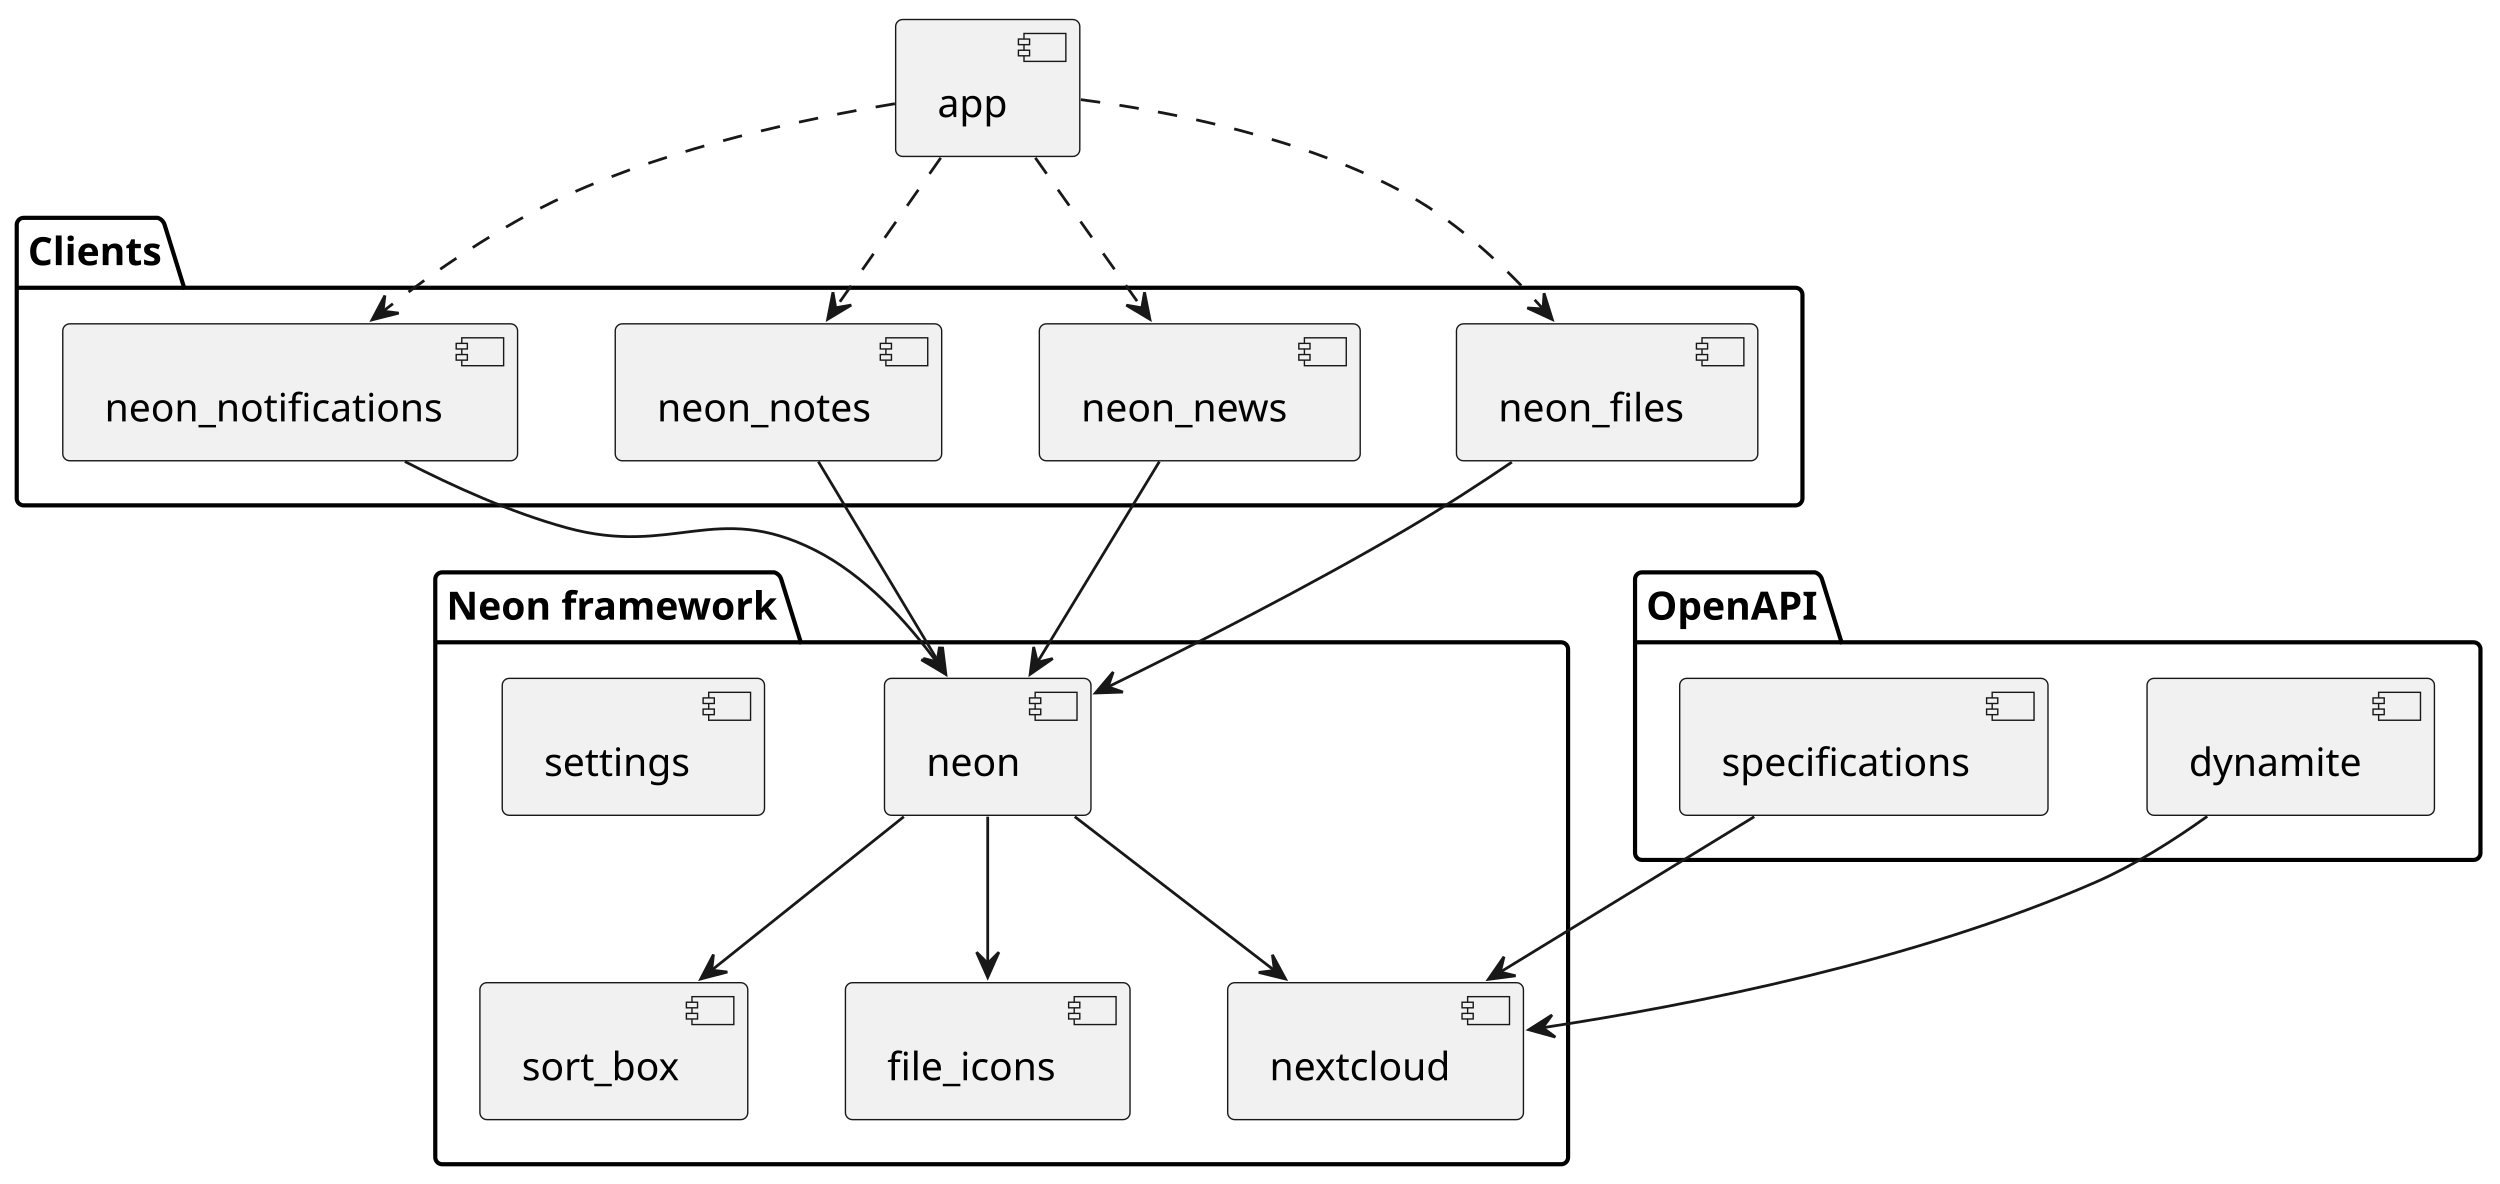
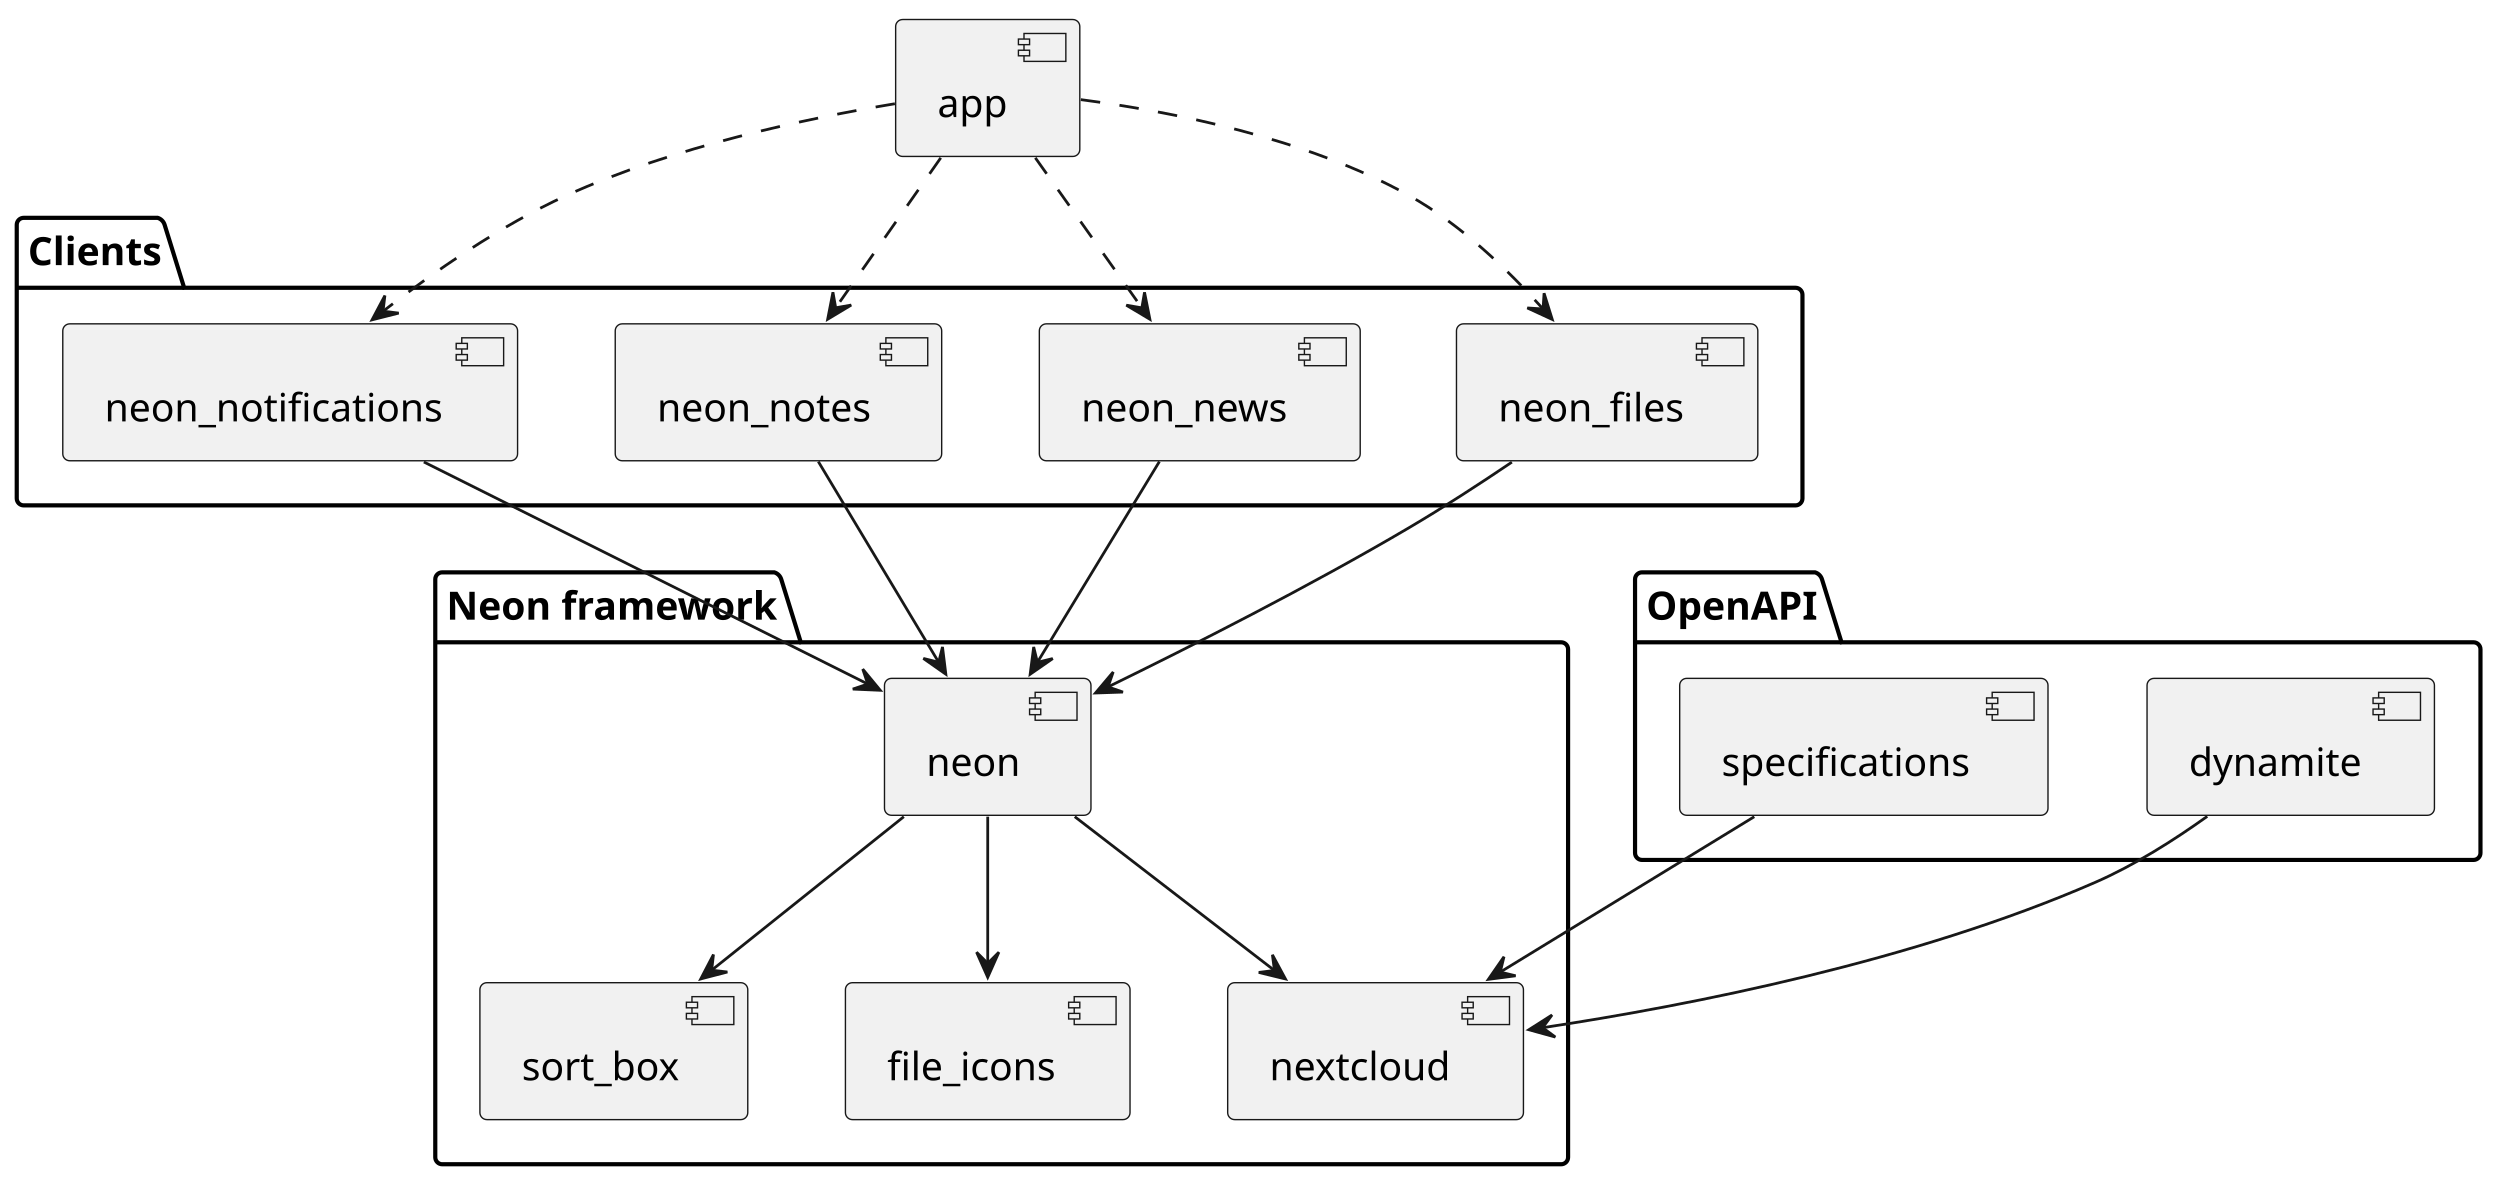
<svg xmlns="http://www.w3.org/2000/svg" contentStyleType="text/css" height="424px" preserveAspectRatio="none" style="width:896px;height:424px;background:#FFFFFF;" version="1.1" viewBox="0 0 896 424" width="896px" zoomAndPan="magnify">
  <defs />
  <g>
    <g id="cluster_Neon framework">
      <path d="M158.5,205.13 L277.5,205.13 A3.75,3.75 0 0 1 280,207.63 L287,230.198 L559.5,230.198 A2.5,2.5 0 0 1 562,232.698 L562,414.77 A2.5,2.5 0 0 1 559.5,417.27 L158.5,417.27 A2.5,2.5 0 0 1 156,414.77 L156,207.63 A2.5,2.5 0 0 1 158.5,205.13 " fill="none" style="stroke:#000000;stroke-width:1.5;" />
      <line style="stroke:#000000;stroke-width:1.5;" x1="156" x2="287" y1="230.198" y2="230.198" />
      <text fill="#000000" font-family="sans-serif" font-size="14" font-weight="bold" lengthAdjust="spacing" textLength="118" x="160" y="222.096">Neon framework</text>
    </g>
    <g id="cluster_Clients">
      <path d="M8.5,78.07 L56.5,78.07 A3.75,3.75 0 0 1 59,80.57 L66,103.138 L643.5,103.138 A2.5,2.5 0 0 1 646,105.638 L646,178.63 A2.5,2.5 0 0 1 643.5,181.13 L8.5,181.13 A2.5,2.5 0 0 1 6,178.63 L6,80.57 A2.5,2.5 0 0 1 8.5,78.07 " fill="none" style="stroke:#000000;stroke-width:1.5;" />
      <line style="stroke:#000000;stroke-width:1.5;" x1="6" x2="66" y1="103.138" y2="103.138" />
      <text fill="#000000" font-family="sans-serif" font-size="14" font-weight="bold" lengthAdjust="spacing" textLength="47" x="10" y="95.036">Clients</text>
    </g>
    <g id="cluster_OpenAPI">
      <path d="M588.5,205.13 L650.5,205.13 A3.75,3.75 0 0 1 653,207.63 L660,230.198 L886.5,230.198 A2.5,2.5 0 0 1 889,232.698 L889,305.7 A2.5,2.5 0 0 1 886.5,308.2 L588.5,308.2 A2.5,2.5 0 0 1 586,305.7 L586,207.63 A2.5,2.5 0 0 1 588.5,205.13 " fill="none" style="stroke:#000000;stroke-width:1.5;" />
      <line style="stroke:#000000;stroke-width:1.5;" x1="586" x2="660" y1="230.198" y2="230.198" />
      <text fill="#000000" font-family="sans-serif" font-size="14" font-weight="bold" lengthAdjust="spacing" textLength="61" x="590" y="222.096">OpenAPI</text>
    </g>
    <g id="elem_neon">
      <rect fill="#F1F1F1" height="49.068" rx="2.5" ry="2.5" style="stroke:#181818;stroke-width:0.5;" width="74" x="317" y="243.13" />
      <rect fill="#F1F1F1" height="10" style="stroke:#181818;stroke-width:0.5;" width="15" x="371" y="248.13" />
      <rect fill="#F1F1F1" height="2" style="stroke:#181818;stroke-width:0.5;" width="4" x="369" y="250.13" />
      <rect fill="#F1F1F1" height="2" style="stroke:#181818;stroke-width:0.5;" width="4" x="369" y="254.13" />
      <text fill="#000000" font-family="sans-serif" font-size="14" lengthAdjust="spacing" textLength="34" x="332" y="278.096">neon</text>
    </g>
    <g id="elem_nextcloud">
      <rect fill="#F1F1F1" height="49.068" rx="2.5" ry="2.5" style="stroke:#181818;stroke-width:0.5;" width="106" x="440" y="352.2" />
      <rect fill="#F1F1F1" height="10" style="stroke:#181818;stroke-width:0.5;" width="15" x="526" y="357.2" />
      <rect fill="#F1F1F1" height="2" style="stroke:#181818;stroke-width:0.5;" width="4" x="524" y="359.2" />
      <rect fill="#F1F1F1" height="2" style="stroke:#181818;stroke-width:0.5;" width="4" x="524" y="363.2" />
      <text fill="#000000" font-family="sans-serif" font-size="14" lengthAdjust="spacing" textLength="66" x="455" y="387.166">nextcloud</text>
-     </g>
-     <g id="elem_settings">
-       <rect fill="#F1F1F1" height="49.068" rx="2.5" ry="2.5" style="stroke:#181818;stroke-width:0.5;" width="94" x="180" y="243.13" />
-       <rect fill="#F1F1F1" height="10" style="stroke:#181818;stroke-width:0.5;" width="15" x="254" y="248.13" />
-       <rect fill="#F1F1F1" height="2" style="stroke:#181818;stroke-width:0.5;" width="4" x="252" y="250.13" />
-       <rect fill="#F1F1F1" height="2" style="stroke:#181818;stroke-width:0.5;" width="4" x="252" y="254.13" />
-       <text fill="#000000" font-family="sans-serif" font-size="14" lengthAdjust="spacing" textLength="54" x="195" y="278.096">settings</text>
    </g>
    <g id="elem_sort_box">
      <rect fill="#F1F1F1" height="49.068" rx="2.5" ry="2.5" style="stroke:#181818;stroke-width:0.5;" width="96" x="172" y="352.2" />
      <rect fill="#F1F1F1" height="10" style="stroke:#181818;stroke-width:0.5;" width="15" x="248" y="357.2" />
      <rect fill="#F1F1F1" height="2" style="stroke:#181818;stroke-width:0.5;" width="4" x="246" y="359.2" />
      <rect fill="#F1F1F1" height="2" style="stroke:#181818;stroke-width:0.5;" width="4" x="246" y="363.2" />
      <text fill="#000000" font-family="sans-serif" font-size="14" lengthAdjust="spacing" textLength="56" x="187" y="387.166">sort_box</text>
    </g>
    <g id="elem_file_icons">
      <rect fill="#F1F1F1" height="49.068" rx="2.5" ry="2.5" style="stroke:#181818;stroke-width:0.5;" width="102" x="303" y="352.2" />
      <rect fill="#F1F1F1" height="10" style="stroke:#181818;stroke-width:0.5;" width="15" x="385" y="357.2" />
      <rect fill="#F1F1F1" height="2" style="stroke:#181818;stroke-width:0.5;" width="4" x="383" y="359.2" />
      <rect fill="#F1F1F1" height="2" style="stroke:#181818;stroke-width:0.5;" width="4" x="383" y="363.2" />
      <text fill="#000000" font-family="sans-serif" font-size="14" lengthAdjust="spacing" textLength="62" x="318" y="387.166">file_icons</text>
    </g>
    <g id="elem_neon_files">
      <rect fill="#F1F1F1" height="49.068" rx="2.5" ry="2.5" style="stroke:#181818;stroke-width:0.5;" width="108" x="522" y="116.07" />
      <rect fill="#F1F1F1" height="10" style="stroke:#181818;stroke-width:0.5;" width="15" x="610" y="121.07" />
      <rect fill="#F1F1F1" height="2" style="stroke:#181818;stroke-width:0.5;" width="4" x="608" y="123.07" />
      <rect fill="#F1F1F1" height="2" style="stroke:#181818;stroke-width:0.5;" width="4" x="608" y="127.07" />
      <text fill="#000000" font-family="sans-serif" font-size="14" lengthAdjust="spacing" textLength="68" x="537" y="151.036">neon_files</text>
    </g>
    <g id="elem_neon_news">
      <rect fill="#F1F1F1" height="49.068" rx="2.5" ry="2.5" style="stroke:#181818;stroke-width:0.5;" width="115" x="372.5" y="116.07" />
      <rect fill="#F1F1F1" height="10" style="stroke:#181818;stroke-width:0.5;" width="15" x="467.5" y="121.07" />
      <rect fill="#F1F1F1" height="2" style="stroke:#181818;stroke-width:0.5;" width="4" x="465.5" y="123.07" />
      <rect fill="#F1F1F1" height="2" style="stroke:#181818;stroke-width:0.5;" width="4" x="465.5" y="127.07" />
      <text fill="#000000" font-family="sans-serif" font-size="14" lengthAdjust="spacing" textLength="75" x="387.5" y="151.036">neon_news</text>
    </g>
    <g id="elem_neon_notes">
      <rect fill="#F1F1F1" height="49.068" rx="2.5" ry="2.5" style="stroke:#181818;stroke-width:0.5;" width="117" x="220.5" y="116.07" />
      <rect fill="#F1F1F1" height="10" style="stroke:#181818;stroke-width:0.5;" width="15" x="317.5" y="121.07" />
      <rect fill="#F1F1F1" height="2" style="stroke:#181818;stroke-width:0.5;" width="4" x="315.5" y="123.07" />
      <rect fill="#F1F1F1" height="2" style="stroke:#181818;stroke-width:0.5;" width="4" x="315.5" y="127.07" />
      <text fill="#000000" font-family="sans-serif" font-size="14" lengthAdjust="spacing" textLength="77" x="235.5" y="151.036">neon_notes</text>
    </g>
    <g id="elem_neon_notifications">
      <rect fill="#F1F1F1" height="49.068" rx="2.5" ry="2.5" style="stroke:#181818;stroke-width:0.5;" width="163" x="22.5" y="116.07" />
      <rect fill="#F1F1F1" height="10" style="stroke:#181818;stroke-width:0.5;" width="15" x="165.5" y="121.07" />
      <rect fill="#F1F1F1" height="2" style="stroke:#181818;stroke-width:0.5;" width="4" x="163.5" y="123.07" />
      <rect fill="#F1F1F1" height="2" style="stroke:#181818;stroke-width:0.5;" width="4" x="163.5" y="127.07" />
      <text fill="#000000" font-family="sans-serif" font-size="14" lengthAdjust="spacing" textLength="123" x="37.5" y="151.036">neon_notifications</text>
    </g>
    <g id="elem_dynamite">
      <rect fill="#F1F1F1" height="49.068" rx="2.5" ry="2.5" style="stroke:#181818;stroke-width:0.5;" width="103" x="769.5" y="243.13" />
      <rect fill="#F1F1F1" height="10" style="stroke:#181818;stroke-width:0.5;" width="15" x="852.5" y="248.13" />
      <rect fill="#F1F1F1" height="2" style="stroke:#181818;stroke-width:0.5;" width="4" x="850.5" y="250.13" />
      <rect fill="#F1F1F1" height="2" style="stroke:#181818;stroke-width:0.5;" width="4" x="850.5" y="254.13" />
      <text fill="#000000" font-family="sans-serif" font-size="14" lengthAdjust="spacing" textLength="63" x="784.5" y="278.096">dynamite</text>
    </g>
    <g id="elem_specifications">
      <rect fill="#F1F1F1" height="49.068" rx="2.5" ry="2.5" style="stroke:#181818;stroke-width:0.5;" width="132" x="602" y="243.13" />
      <rect fill="#F1F1F1" height="10" style="stroke:#181818;stroke-width:0.5;" width="15" x="714" y="248.13" />
      <rect fill="#F1F1F1" height="2" style="stroke:#181818;stroke-width:0.5;" width="4" x="712" y="250.13" />
      <rect fill="#F1F1F1" height="2" style="stroke:#181818;stroke-width:0.5;" width="4" x="712" y="254.13" />
      <text fill="#000000" font-family="sans-serif" font-size="14" lengthAdjust="spacing" textLength="92" x="617" y="278.096">specifications</text>
    </g>
    <g id="elem_app">
      <rect fill="#F1F1F1" height="49.068" rx="2.5" ry="2.5" style="stroke:#181818;stroke-width:0.5;" width="66" x="321" y="7" />
      <rect fill="#F1F1F1" height="10" style="stroke:#181818;stroke-width:0.5;" width="15" x="367" y="12" />
      <rect fill="#F1F1F1" height="2" style="stroke:#181818;stroke-width:0.5;" width="4" x="365" y="14" />
      <rect fill="#F1F1F1" height="2" style="stroke:#181818;stroke-width:0.5;" width="4" x="365" y="18" />
      <text fill="#000000" font-family="sans-serif" font-size="14" lengthAdjust="spacing" textLength="26" x="336" y="41.966">app</text>
    </g>
    <g id="link_app_neon_files">
      <path d="M387.36,35.71 C419.26,39.9 467.85,49.32 505,70.07 C523.41,80.34 540.42,96.65 553.17,110.89 " fill="none" id="app-to-neon_files" style="stroke:#181818;stroke-width:1.0;stroke-dasharray:7.0,7.0;" />
      <polygon fill="#181818" points="556.33,114.49,553.396,105.088,553.03,110.733,547.385,110.368,556.33,114.49" style="stroke:#181818;stroke-width:1.0;" />
    </g>
    <g id="link_app_neon_news">
      <path d="M371.06,56.56 C382.4,72.54 397.36,93.62 409.38,110.54 " fill="none" id="app-to-neon_news" style="stroke:#181818;stroke-width:1.0;stroke-dasharray:7.0,7.0;" />
      <polygon fill="#181818" points="412.12,114.42,410.195,104.761,409.236,110.336,403.661,109.376,412.12,114.42" style="stroke:#181818;stroke-width:1.0;" />
    </g>
    <g id="link_app_neon_notes">
      <path d="M337.17,56.56 C325.97,72.54 311.21,93.62 299.35,110.54 " fill="none" id="app-to-neon_notes" style="stroke:#181818;stroke-width:1.0;stroke-dasharray:7.0,7.0;" />
      <polygon fill="#181818" points="296.64,114.41,305.079,109.333,299.508,110.314,298.526,104.743,296.64,114.41" style="stroke:#181818;stroke-width:1.0;" />
    </g>
    <g id="link_app_neon_notifications">
      <path d="M320.73,37.18 C289.33,42.4 241.46,52.52 203,70.07 C179.42,80.82 155.57,97.37 137.19,111.62 " fill="none" id="app-to-neon_notifications" style="stroke:#181818;stroke-width:1.0;stroke-dasharray:7.0,7.0;" />
      <polygon fill="#181818" points="133.34,114.63,142.888,112.216,137.272,111.541,137.947,105.925,133.34,114.63" style="stroke:#181818;stroke-width:1.0;" />
    </g>
    <g id="link_neon_files_neon">
      <path d="M541.85,165.63 C530.32,173.42 517.27,181.91 505,189.13 C469.38,210.11 427.46,231.38 396.84,246.32 " fill="none" id="neon_files-to-neon" style="stroke:#181818;stroke-width:1.0;" />
      <polygon fill="#181818" points="392.62,248.37,402.463,248.036,397.118,246.185,398.968,240.84,392.62,248.37" style="stroke:#181818;stroke-width:1.0;" />
    </g>
    <g id="link_neon_news_neon">
      <path d="M415.53,165.42 C403.06,185.93 385.02,215.62 371.7,237.54 " fill="none" id="neon_news-to-neon" style="stroke:#181818;stroke-width:1.0;" />
      <polygon fill="#181818" points="369.21,241.64,377.306,236.032,371.81,237.369,370.473,231.872,369.21,241.64" style="stroke:#181818;stroke-width:1.0;" />
    </g>
    <g id="link_neon_notes_neon">
      <path d="M293.28,165.42 C305.59,185.93 323.39,215.62 336.53,237.54 " fill="none" id="neon_notes-to-neon" style="stroke:#181818;stroke-width:1.0;" />
      <polygon fill="#181818" points="338.99,241.64,337.789,231.865,336.418,237.352,330.93,235.981,338.99,241.64" style="stroke:#181818;stroke-width:1.0;" />
    </g>
    <g id="link_neon_notifications_neon">
-       <path d="M145.1,165.41 C162.43,174.35 183.15,183.67 203,189.13 C241.29,199.68 256.52,179.28 292,197.13 C310.04,206.21 325.24,222.98 336.07,237.78 " fill="none" id="neon_notifications-to-neon" style="stroke:#181818;stroke-width:1.0;" />
-       <polygon fill="#181818" points="338.69,241.47,336.727,231.819,335.789,237.398,330.211,236.46,338.69,241.47" style="stroke:#181818;stroke-width:1.0;" />
+       <path d="M151.91,165.57 C197.91,188.58 266.75,223.02 311.03,245.17 " fill="none" id="neon_notifications-to-neon" style="stroke:#181818;stroke-width:1.0;" />
+       <polygon fill="#181818" points="315.48,247.4,309.209,239.805,311.005,245.17,305.641,246.965,315.48,247.4" style="stroke:#181818;stroke-width:1.0;" />
    </g>
    <g id="link_neon_nextcloud">
      <path d="M385.19,292.7 C406.48,309.09 434.73,330.85 456.97,347.98 " fill="none" id="neon-to-nextcloud" style="stroke:#181818;stroke-width:1.0;" />
      <polygon fill="#181818" points="460.71,350.86,456.033,342.192,456.753,347.803,451.142,348.523,460.71,350.86" style="stroke:#181818;stroke-width:1.0;" />
    </g>
    <g id="link_neon_sort_box">
      <path d="M323.93,292.7 C303.5,309.02 276.4,330.67 255,347.77 " fill="none" id="neon-to-sort_box" style="stroke:#181818;stroke-width:1.0;" />
      <polygon fill="#181818" points="251.15,350.84,260.683,348.367,255.063,347.727,255.702,342.106,251.15,350.84" style="stroke:#181818;stroke-width:1.0;" />
    </g>
    <g id="link_neon_file_icons">
      <path d="M354,292.7 C354,308.26 354,328.67 354,345.36 " fill="none" id="neon-to-file_icons" style="stroke:#181818;stroke-width:1.0;" />
      <polygon fill="#181818" points="354,350.27,358,341.27,354,345.27,350,341.27,354,350.27" style="stroke:#181818;stroke-width:1.0;" />
    </g>
    <g id="link_dynamite_nextcloud">
      <path d="M791.08,292.58 C779.18,301.1 765,310.09 751,316.2 C686.33,344.44 606.45,360.22 552.85,368.33 " fill="none" id="dynamite-to-nextcloud" style="stroke:#181818;stroke-width:1.0;" />
      <polygon fill="#181818" points="547.94,369.06,557.434,371.678,552.885,368.317,556.246,363.767,547.94,369.06" style="stroke:#181818;stroke-width:1.0;" />
    </g>
    <g id="link_specifications_nextcloud">
      <path d="M628.73,292.7 C601.71,309.23 565.76,331.22 537.65,348.42 " fill="none" id="specifications-to-nextcloud" style="stroke:#181818;stroke-width:1.0;" />
      <polygon fill="#181818" points="533.43,351,543.196,349.723,537.697,348.394,539.026,342.895,533.43,351" style="stroke:#181818;stroke-width:1.0;" />
    </g>
  </g>
</svg>
